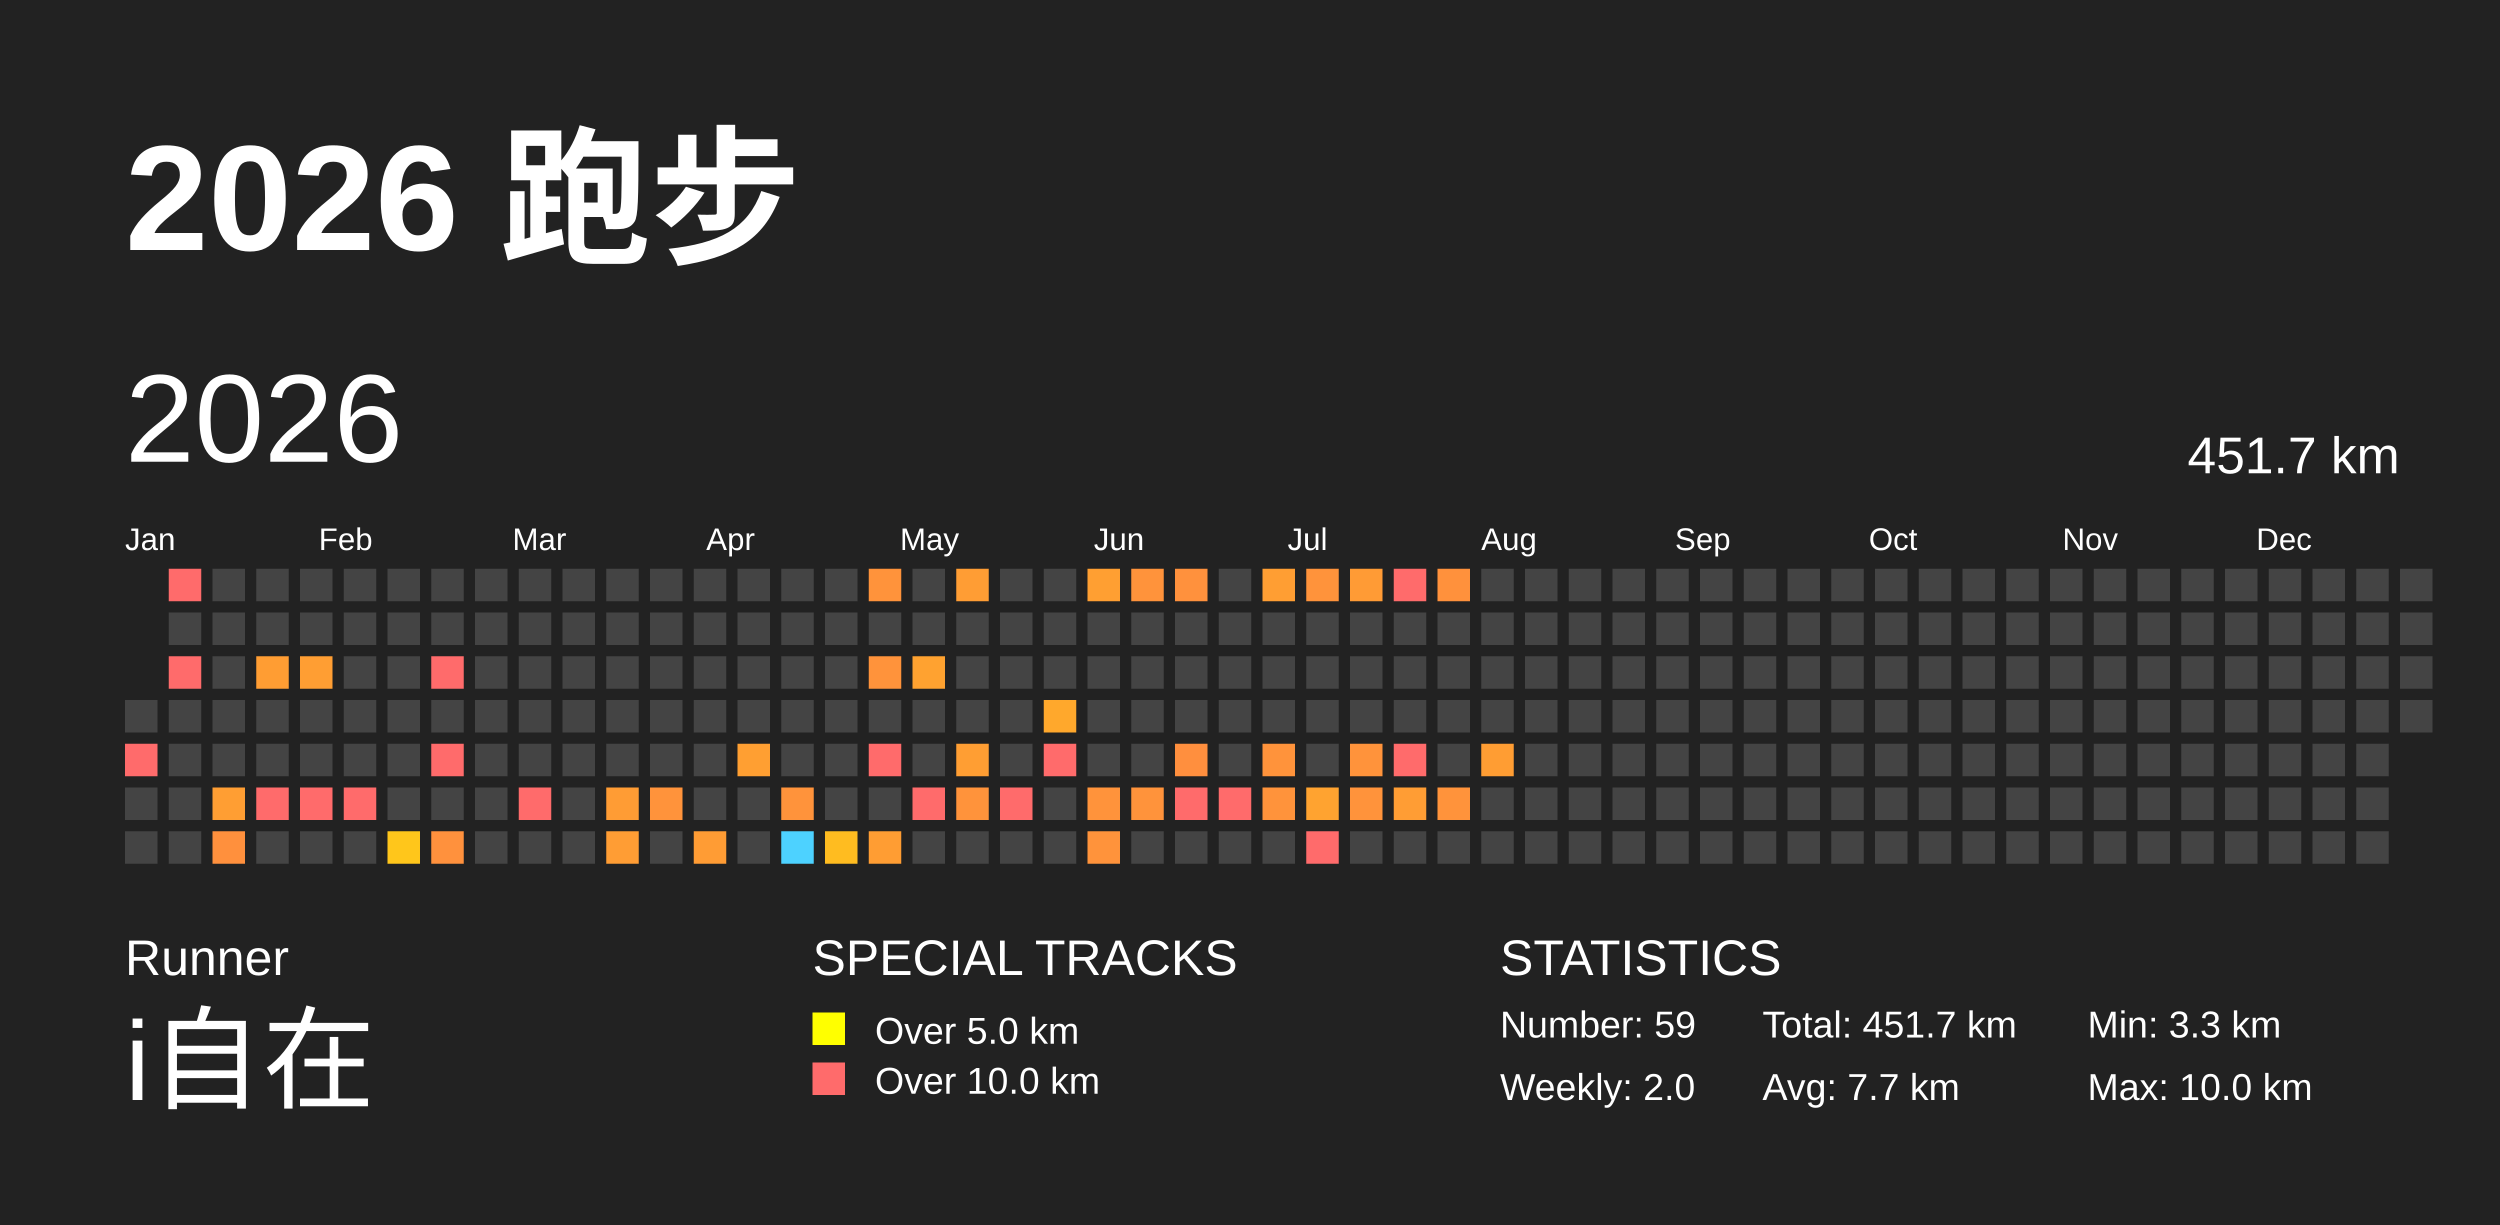
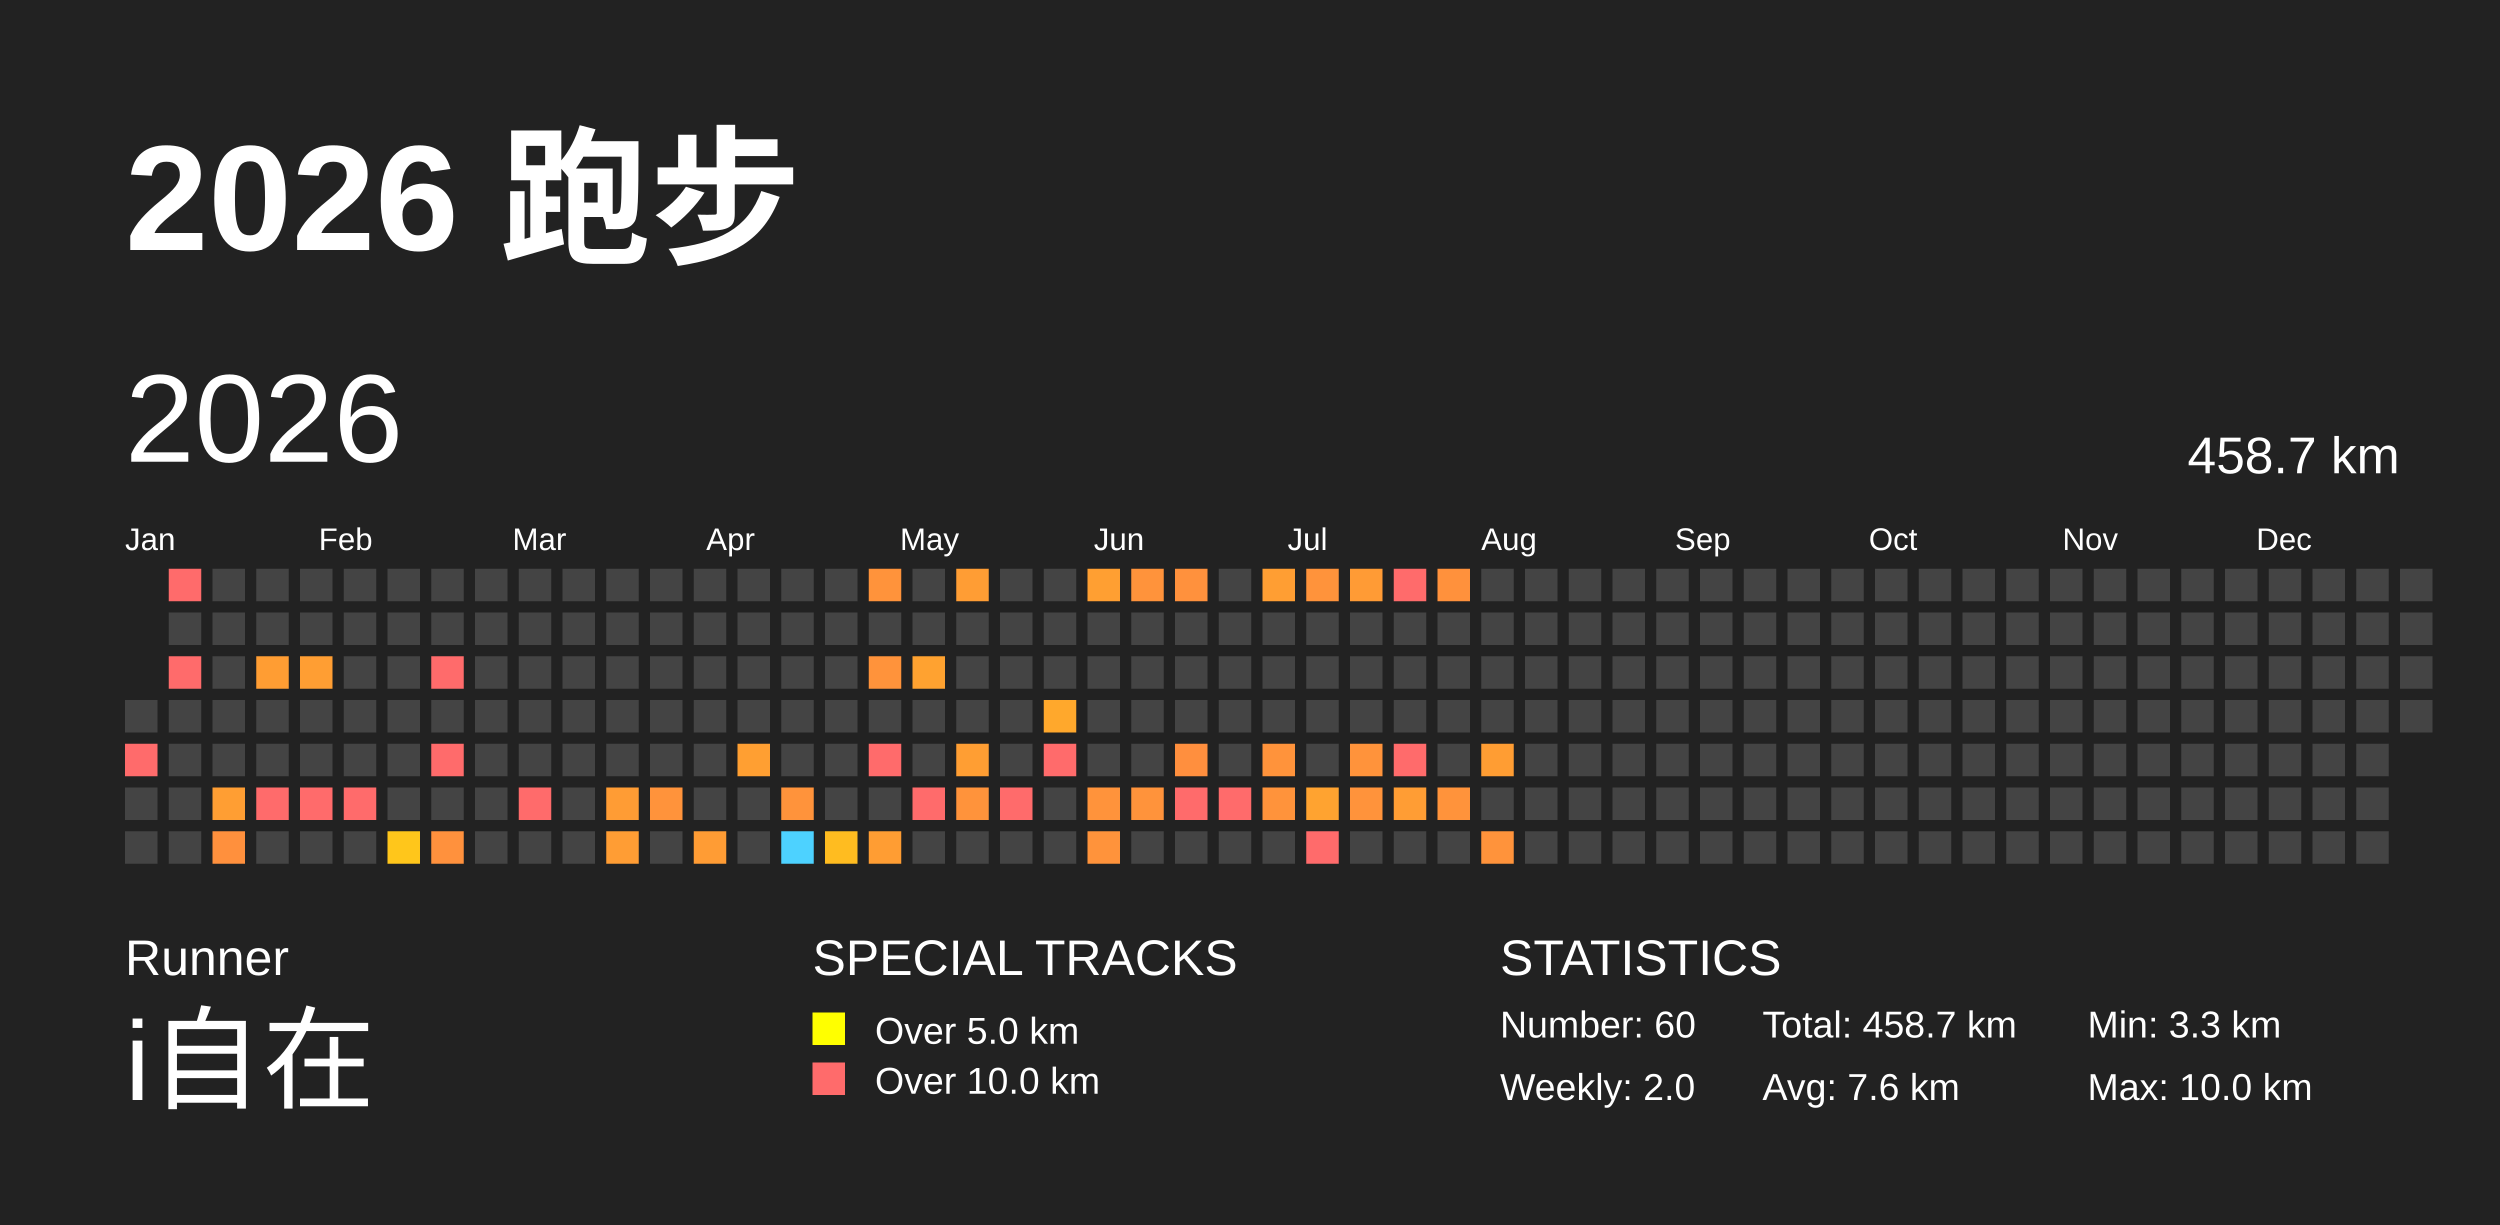
<svg xmlns="http://www.w3.org/2000/svg" baseProfile="full" height="98mm" version="1.1" viewBox="0,0,200,98" width="200mm">
  <defs />
  <rect fill="#222222" height="98" width="200" x="0" y="0" />
  <text fill="#FFFFFF" style="font-size:12px; font-family:Arial; font-weight:bold;" x="10" y="20">2026 跑步</text>
  <text fill="#FFFFFF" style="font-size:4px; font-family:Arial" x="10" y="78">Runner</text>
  <text fill="#FFFFFF" style="font-size:9px; font-family:Arial" x="10" y="88">i自在</text>
  <text fill="#FFFFFF" style="font-size:4px; font-family:Arial" x="65" y="78">SPECIAL TRACKS</text>
  <rect fill="#FFFF00" height="2.6" width="2.6" x="65" y="81" />
  <text fill="#FFFFFF" style="font-size:3px; font-family:Arial" x="70" y="83.5">Over 5.0 km</text>
  <rect fill="#FF6B6B" height="2.6" width="2.6" x="65" y="85" />
  <text fill="#FFFFFF" style="font-size:3px; font-family:Arial" x="70" y="87.5">Over 10.0 km</text>
  <text fill="#FFFFFF" style="font-size:4px; font-family:Arial" x="120" y="78">STATISTICS</text>
-   <text fill="#FFFFFF" style="font-size:3px; font-family:Arial" x="120" y="83">Number: 59</text>
+   <text fill="#FFFFFF" style="font-size:3px; font-family:Arial" x="120" y="83">Number: 60</text>
  <text fill="#FFFFFF" style="font-size:3px; font-family:Arial" x="120" y="88">Weekly: 2.0</text>
-   <text fill="#FFFFFF" style="font-size:3px; font-family:Arial" x="141" y="83">Total: 451.7 km</text>
-   <text fill="#FFFFFF" style="font-size:3px; font-family:Arial" x="141" y="88">Avg: 7.7 km</text>
+   <text fill="#FFFFFF" style="font-size:3px; font-family:Arial" x="141" y="83">Total: 458.7 km</text>
+   <text fill="#FFFFFF" style="font-size:3px; font-family:Arial" x="141" y="88">Avg: 7.6 km</text>
  <text fill="#FFFFFF" style="font-size:3px; font-family:Arial" x="167" y="83">Min: 3.3 km</text>
  <text fill="#FFFFFF" style="font-size:3px; font-family:Arial" x="167" y="88">Max: 10.0 km</text>
  <text dominant-baseline="hanging" fill="#FFFFFF" style="font-size:10.0px; font-family:Arial;" x="10" y="30">2026</text>
-   <text dominant-baseline="hanging" fill="#FFFFFF" style="font-size:4.125px; font-family:Arial;" x="175" y="35">451.7 km</text>
+   <text dominant-baseline="hanging" fill="#FFFFFF" style="font-size:4.125px; font-family:Arial;" x="175" y="35">458.7 km</text>
  <text fill="#FFFFFF" style="font-size:2.5px; font-family:Arial" x="10.0" y="44">Jan</text>
  <text fill="#FFFFFF" style="font-size:2.5px; font-family:Arial" x="25.5" y="44">Feb</text>
  <text fill="#FFFFFF" style="font-size:2.5px; font-family:Arial" x="41.0" y="44">Mar</text>
  <text fill="#FFFFFF" style="font-size:2.5px; font-family:Arial" x="56.5" y="44">Apr</text>
  <text fill="#FFFFFF" style="font-size:2.5px; font-family:Arial" x="72.0" y="44">May</text>
  <text fill="#FFFFFF" style="font-size:2.5px; font-family:Arial" x="87.5" y="44">Jun</text>
  <text fill="#FFFFFF" style="font-size:2.5px; font-family:Arial" x="103.0" y="44">Jul</text>
  <text fill="#FFFFFF" style="font-size:2.5px; font-family:Arial" x="118.5" y="44">Aug</text>
  <text fill="#FFFFFF" style="font-size:2.5px; font-family:Arial" x="134.0" y="44">Sep</text>
  <text fill="#FFFFFF" style="font-size:2.5px; font-family:Arial" x="149.5" y="44">Oct</text>
  <text fill="#FFFFFF" style="font-size:2.5px; font-family:Arial" x="165.0" y="44">Nov</text>
  <text fill="#FFFFFF" style="font-size:2.5px; font-family:Arial" x="180.5" y="44">Dec</text>
  <rect fill="#444444" height="2.6" width="2.6" x="10.0" y="56.0" />
  <rect fill="#FF6B6B" height="2.6" width="2.6" x="10.0" y="59.5" />
  <rect fill="#444444" height="2.6" width="2.6" x="10.0" y="63.0" />
  <rect fill="#444444" height="2.6" width="2.6" x="10.0" y="66.5" />
  <rect fill="#FF6B6B" height="2.6" width="2.6" x="13.5" y="45.5" />
  <rect fill="#444444" height="2.6" width="2.6" x="13.5" y="49.0" />
  <rect fill="#FF6B6B" height="2.6" width="2.6" x="13.5" y="52.5" />
  <rect fill="#444444" height="2.6" width="2.6" x="13.5" y="56.0" />
  <rect fill="#444444" height="2.6" width="2.6" x="13.5" y="59.5" />
  <rect fill="#444444" height="2.6" width="2.6" x="13.5" y="63.0" />
  <rect fill="#444444" height="2.6" width="2.6" x="13.5" y="66.5" />
  <rect fill="#444444" height="2.6" width="2.6" x="17.0" y="45.5" />
  <rect fill="#444444" height="2.6" width="2.6" x="17.0" y="49.0" />
  <rect fill="#444444" height="2.6" width="2.6" x="17.0" y="52.5" />
  <rect fill="#444444" height="2.6" width="2.6" x="17.0" y="56.0" />
  <rect fill="#444444" height="2.6" width="2.6" x="17.0" y="59.5" />
  <rect fill="#ff9e33" height="2.6" width="2.6" x="17.0" y="63.0" />
  <rect fill="#ff903d" height="2.6" width="2.6" x="17.0" y="66.5" />
  <rect fill="#444444" height="2.6" width="2.6" x="20.5" y="45.5" />
  <rect fill="#444444" height="2.6" width="2.6" x="20.5" y="49.0" />
  <rect fill="#ff9d33" height="2.6" width="2.6" x="20.5" y="52.5" />
  <rect fill="#444444" height="2.6" width="2.6" x="20.5" y="56.0" />
  <rect fill="#444444" height="2.6" width="2.6" x="20.5" y="59.5" />
  <rect fill="#FF6B6B" height="2.6" width="2.6" x="20.5" y="63.0" />
  <rect fill="#444444" height="2.6" width="2.6" x="20.5" y="66.5" />
  <rect fill="#444444" height="2.6" width="2.6" x="24.0" y="45.5" />
  <rect fill="#444444" height="2.6" width="2.6" x="24.0" y="49.0" />
  <rect fill="#ff9e33" height="2.6" width="2.6" x="24.0" y="52.5" />
  <rect fill="#444444" height="2.6" width="2.6" x="24.0" y="56.0" />
  <rect fill="#444444" height="2.6" width="2.6" x="24.0" y="59.5" />
  <rect fill="#FF6B6B" height="2.6" width="2.6" x="24.0" y="63.0" />
  <rect fill="#444444" height="2.6" width="2.6" x="24.0" y="66.5" />
  <rect fill="#444444" height="2.6" width="2.6" x="27.5" y="45.5" />
  <rect fill="#444444" height="2.6" width="2.6" x="27.5" y="49.0" />
  <rect fill="#444444" height="2.6" width="2.6" x="27.5" y="52.5" />
  <rect fill="#444444" height="2.6" width="2.6" x="27.5" y="56.0" />
  <rect fill="#444444" height="2.6" width="2.6" x="27.5" y="59.5" />
  <rect fill="#FF6B6B" height="2.6" width="2.6" x="27.5" y="63.0" />
  <rect fill="#444444" height="2.6" width="2.6" x="27.5" y="66.5" />
  <rect fill="#444444" height="2.6" width="2.6" x="31.0" y="45.5" />
  <rect fill="#444444" height="2.6" width="2.6" x="31.0" y="49.0" />
  <rect fill="#444444" height="2.6" width="2.6" x="31.0" y="52.5" />
  <rect fill="#444444" height="2.6" width="2.6" x="31.0" y="56.0" />
  <rect fill="#444444" height="2.6" width="2.6" x="31.0" y="59.5" />
  <rect fill="#444444" height="2.6" width="2.6" x="31.0" y="63.0" />
  <rect fill="#ffc61b" height="2.6" width="2.6" x="31.0" y="66.5" />
  <rect fill="#444444" height="2.6" width="2.6" x="34.5" y="45.5" />
  <rect fill="#444444" height="2.6" width="2.6" x="34.5" y="49.0" />
  <rect fill="#FF6B6B" height="2.6" width="2.6" x="34.5" y="52.5" />
  <rect fill="#444444" height="2.6" width="2.6" x="34.5" y="56.0" />
  <rect fill="#FF6B6B" height="2.6" width="2.6" x="34.5" y="59.5" />
  <rect fill="#444444" height="2.6" width="2.6" x="34.5" y="63.0" />
  <rect fill="#ff913d" height="2.6" width="2.6" x="34.5" y="66.5" />
  <rect fill="#444444" height="2.6" width="2.6" x="38.0" y="45.5" />
  <rect fill="#444444" height="2.6" width="2.6" x="38.0" y="49.0" />
  <rect fill="#444444" height="2.6" width="2.6" x="38.0" y="52.5" />
  <rect fill="#444444" height="2.6" width="2.6" x="38.0" y="56.0" />
  <rect fill="#444444" height="2.6" width="2.6" x="38.0" y="59.5" />
  <rect fill="#444444" height="2.6" width="2.6" x="38.0" y="63.0" />
  <rect fill="#444444" height="2.6" width="2.6" x="38.0" y="66.5" />
  <rect fill="#444444" height="2.6" width="2.6" x="41.5" y="45.5" />
  <rect fill="#444444" height="2.6" width="2.6" x="41.5" y="49.0" />
  <rect fill="#444444" height="2.6" width="2.6" x="41.5" y="52.5" />
  <rect fill="#444444" height="2.6" width="2.6" x="41.5" y="56.0" />
  <rect fill="#444444" height="2.6" width="2.6" x="41.5" y="59.5" />
  <rect fill="#FF6B6B" height="2.6" width="2.6" x="41.5" y="63.0" />
  <rect fill="#444444" height="2.6" width="2.6" x="41.5" y="66.5" />
  <rect fill="#444444" height="2.6" width="2.6" x="45.0" y="45.5" />
  <rect fill="#444444" height="2.6" width="2.6" x="45.0" y="49.0" />
  <rect fill="#444444" height="2.6" width="2.6" x="45.0" y="52.5" />
  <rect fill="#444444" height="2.6" width="2.6" x="45.0" y="56.0" />
  <rect fill="#444444" height="2.6" width="2.6" x="45.0" y="59.5" />
  <rect fill="#444444" height="2.6" width="2.6" x="45.0" y="63.0" />
  <rect fill="#444444" height="2.6" width="2.6" x="45.0" y="66.5" />
  <rect fill="#444444" height="2.6" width="2.6" x="48.5" y="45.5" />
  <rect fill="#444444" height="2.6" width="2.6" x="48.5" y="49.0" />
  <rect fill="#444444" height="2.6" width="2.6" x="48.5" y="52.5" />
  <rect fill="#444444" height="2.6" width="2.6" x="48.5" y="56.0" />
  <rect fill="#444444" height="2.6" width="2.6" x="48.5" y="59.5" />
  <rect fill="#ff9c34" height="2.6" width="2.6" x="48.5" y="63.0" />
  <rect fill="#ff9d34" height="2.6" width="2.6" x="48.5" y="66.5" />
  <rect fill="#444444" height="2.6" width="2.6" x="52.0" y="45.5" />
  <rect fill="#444444" height="2.6" width="2.6" x="52.0" y="49.0" />
  <rect fill="#444444" height="2.6" width="2.6" x="52.0" y="52.5" />
  <rect fill="#444444" height="2.6" width="2.6" x="52.0" y="56.0" />
  <rect fill="#444444" height="2.6" width="2.6" x="52.0" y="59.5" />
  <rect fill="#ff933b" height="2.6" width="2.6" x="52.0" y="63.0" />
  <rect fill="#444444" height="2.6" width="2.6" x="52.0" y="66.5" />
  <rect fill="#444444" height="2.6" width="2.6" x="55.5" y="45.5" />
  <rect fill="#444444" height="2.6" width="2.6" x="55.5" y="49.0" />
  <rect fill="#444444" height="2.6" width="2.6" x="55.5" y="52.5" />
  <rect fill="#444444" height="2.6" width="2.6" x="55.5" y="56.0" />
  <rect fill="#444444" height="2.6" width="2.6" x="55.5" y="59.5" />
  <rect fill="#444444" height="2.6" width="2.6" x="55.5" y="63.0" />
  <rect fill="#ff9c34" height="2.6" width="2.6" x="55.5" y="66.5" />
  <rect fill="#444444" height="2.6" width="2.6" x="59.0" y="45.5" />
  <rect fill="#444444" height="2.6" width="2.6" x="59.0" y="49.0" />
  <rect fill="#444444" height="2.6" width="2.6" x="59.0" y="52.5" />
  <rect fill="#444444" height="2.6" width="2.6" x="59.0" y="56.0" />
  <rect fill="#ff9f32" height="2.6" width="2.6" x="59.0" y="59.5" />
  <rect fill="#444444" height="2.6" width="2.6" x="59.0" y="63.0" />
  <rect fill="#444444" height="2.6" width="2.6" x="59.0" y="66.5" />
  <rect fill="#444444" height="2.6" width="2.6" x="62.5" y="45.5" />
  <rect fill="#444444" height="2.6" width="2.6" x="62.5" y="49.0" />
  <rect fill="#444444" height="2.6" width="2.6" x="62.5" y="52.5" />
  <rect fill="#444444" height="2.6" width="2.6" x="62.5" y="56.0" />
  <rect fill="#444444" height="2.6" width="2.6" x="62.5" y="59.5" />
  <rect fill="#ff933b" height="2.6" width="2.6" x="62.5" y="63.0" />
  <rect fill="#4dd2ff" height="2.6" width="2.6" x="62.5" y="66.5" />
  <rect fill="#444444" height="2.6" width="2.6" x="66.0" y="45.5" />
  <rect fill="#444444" height="2.6" width="2.6" x="66.0" y="49.0" />
  <rect fill="#444444" height="2.6" width="2.6" x="66.0" y="52.5" />
  <rect fill="#444444" height="2.6" width="2.6" x="66.0" y="56.0" />
  <rect fill="#444444" height="2.6" width="2.6" x="66.0" y="59.5" />
  <rect fill="#444444" height="2.6" width="2.6" x="66.0" y="63.0" />
  <rect fill="#ffbc20" height="2.6" width="2.6" x="66.0" y="66.5" />
  <rect fill="#ff933b" height="2.6" width="2.6" x="69.5" y="45.5" />
  <rect fill="#444444" height="2.6" width="2.6" x="69.5" y="49.0" />
  <rect fill="#ff933b" height="2.6" width="2.6" x="69.5" y="52.5" />
  <rect fill="#444444" height="2.6" width="2.6" x="69.5" y="56.0" />
  <rect fill="#FF6B6B" height="2.6" width="2.6" x="69.5" y="59.5" />
  <rect fill="#444444" height="2.6" width="2.6" x="69.5" y="63.0" />
  <rect fill="#ff9d33" height="2.6" width="2.6" x="69.5" y="66.5" />
  <rect fill="#444444" height="2.6" width="2.6" x="73.0" y="45.5" />
  <rect fill="#444444" height="2.6" width="2.6" x="73.0" y="49.0" />
  <rect fill="#ffa230" height="2.6" width="2.6" x="73.0" y="52.5" />
  <rect fill="#444444" height="2.6" width="2.6" x="73.0" y="56.0" />
  <rect fill="#444444" height="2.6" width="2.6" x="73.0" y="59.5" />
  <rect fill="#FF6B6B" height="2.6" width="2.6" x="73.0" y="63.0" />
  <rect fill="#444444" height="2.6" width="2.6" x="73.0" y="66.5" />
  <rect fill="#ff9d34" height="2.6" width="2.6" x="76.5" y="45.5" />
  <rect fill="#444444" height="2.6" width="2.6" x="76.5" y="49.0" />
  <rect fill="#444444" height="2.6" width="2.6" x="76.5" y="52.5" />
  <rect fill="#444444" height="2.6" width="2.6" x="76.5" y="56.0" />
  <rect fill="#ff9e33" height="2.6" width="2.6" x="76.5" y="59.5" />
  <rect fill="#ff933b" height="2.6" width="2.6" x="76.5" y="63.0" />
  <rect fill="#444444" height="2.6" width="2.6" x="76.5" y="66.5" />
  <rect fill="#444444" height="2.6" width="2.6" x="80.0" y="45.5" />
  <rect fill="#444444" height="2.6" width="2.6" x="80.0" y="49.0" />
  <rect fill="#444444" height="2.6" width="2.6" x="80.0" y="52.5" />
  <rect fill="#444444" height="2.6" width="2.6" x="80.0" y="56.0" />
  <rect fill="#444444" height="2.6" width="2.6" x="80.0" y="59.5" />
  <rect fill="#FF6B6B" height="2.6" width="2.6" x="80.0" y="63.0" />
  <rect fill="#444444" height="2.6" width="2.6" x="80.0" y="66.5" />
  <rect fill="#444444" height="2.6" width="2.6" x="83.5" y="45.5" />
  <rect fill="#444444" height="2.6" width="2.6" x="83.5" y="49.0" />
  <rect fill="#444444" height="2.6" width="2.6" x="83.5" y="52.5" />
  <rect fill="#ffa82c" height="2.6" width="2.6" x="83.5" y="56.0" />
  <rect fill="#FF6B6B" height="2.6" width="2.6" x="83.5" y="59.5" />
  <rect fill="#444444" height="2.6" width="2.6" x="83.5" y="63.0" />
  <rect fill="#444444" height="2.6" width="2.6" x="83.5" y="66.5" />
  <rect fill="#ff9f32" height="2.6" width="2.6" x="87.0" y="45.5" />
  <rect fill="#444444" height="2.6" width="2.6" x="87.0" y="49.0" />
  <rect fill="#444444" height="2.6" width="2.6" x="87.0" y="52.5" />
  <rect fill="#444444" height="2.6" width="2.6" x="87.0" y="56.0" />
  <rect fill="#444444" height="2.6" width="2.6" x="87.0" y="59.5" />
  <rect fill="#ff933b" height="2.6" width="2.6" x="87.0" y="63.0" />
  <rect fill="#ff933b" height="2.6" width="2.6" x="87.0" y="66.5" />
  <rect fill="#ff933b" height="2.6" width="2.6" x="90.5" y="45.5" />
  <rect fill="#444444" height="2.6" width="2.6" x="90.5" y="49.0" />
  <rect fill="#444444" height="2.6" width="2.6" x="90.5" y="52.5" />
  <rect fill="#444444" height="2.6" width="2.6" x="90.5" y="56.0" />
  <rect fill="#444444" height="2.6" width="2.6" x="90.5" y="59.5" />
  <rect fill="#ff933b" height="2.6" width="2.6" x="90.5" y="63.0" />
  <rect fill="#444444" height="2.6" width="2.6" x="90.5" y="66.5" />
  <rect fill="#ff913d" height="2.6" width="2.6" x="94.0" y="45.5" />
  <rect fill="#444444" height="2.6" width="2.6" x="94.0" y="49.0" />
  <rect fill="#444444" height="2.6" width="2.6" x="94.0" y="52.5" />
  <rect fill="#444444" height="2.6" width="2.6" x="94.0" y="56.0" />
  <rect fill="#ff8f3e" height="2.6" width="2.6" x="94.0" y="59.5" />
  <rect fill="#FF6B6B" height="2.6" width="2.6" x="94.0" y="63.0" />
  <rect fill="#444444" height="2.6" width="2.6" x="94.0" y="66.5" />
  <rect fill="#444444" height="2.6" width="2.6" x="97.5" y="45.5" />
  <rect fill="#444444" height="2.6" width="2.6" x="97.5" y="49.0" />
  <rect fill="#444444" height="2.6" width="2.6" x="97.5" y="52.5" />
  <rect fill="#444444" height="2.6" width="2.6" x="97.5" y="56.0" />
  <rect fill="#444444" height="2.6" width="2.6" x="97.5" y="59.5" />
  <rect fill="#FF6B6B" height="2.6" width="2.6" x="97.5" y="63.0" />
  <rect fill="#444444" height="2.6" width="2.6" x="97.5" y="66.5" />
  <rect fill="#ff9e33" height="2.6" width="2.6" x="101.0" y="45.5" />
  <rect fill="#444444" height="2.6" width="2.6" x="101.0" y="49.0" />
  <rect fill="#444444" height="2.6" width="2.6" x="101.0" y="52.5" />
  <rect fill="#444444" height="2.6" width="2.6" x="101.0" y="56.0" />
  <rect fill="#ff933b" height="2.6" width="2.6" x="101.0" y="59.5" />
  <rect fill="#ff933b" height="2.6" width="2.6" x="101.0" y="63.0" />
  <rect fill="#444444" height="2.6" width="2.6" x="101.0" y="66.5" />
  <rect fill="#ff933b" height="2.6" width="2.6" x="104.5" y="45.5" />
  <rect fill="#444444" height="2.6" width="2.6" x="104.5" y="49.0" />
  <rect fill="#444444" height="2.6" width="2.6" x="104.5" y="52.5" />
  <rect fill="#444444" height="2.6" width="2.6" x="104.5" y="56.0" />
  <rect fill="#444444" height="2.6" width="2.6" x="104.5" y="59.5" />
  <rect fill="#ffa330" height="2.6" width="2.6" x="104.5" y="63.0" />
  <rect fill="#FF6B6B" height="2.6" width="2.6" x="104.5" y="66.5" />
  <rect fill="#ff9b35" height="2.6" width="2.6" x="108.0" y="45.5" />
  <rect fill="#444444" height="2.6" width="2.6" x="108.0" y="49.0" />
  <rect fill="#444444" height="2.6" width="2.6" x="108.0" y="52.5" />
  <rect fill="#444444" height="2.6" width="2.6" x="108.0" y="56.0" />
  <rect fill="#ff933b" height="2.6" width="2.6" x="108.0" y="59.5" />
  <rect fill="#ff933b" height="2.6" width="2.6" x="108.0" y="63.0" />
  <rect fill="#444444" height="2.6" width="2.6" x="108.0" y="66.5" />
  <rect fill="#FF6B6B" height="2.6" width="2.6" x="111.5" y="45.5" />
  <rect fill="#444444" height="2.6" width="2.6" x="111.5" y="49.0" />
  <rect fill="#444444" height="2.6" width="2.6" x="111.5" y="52.5" />
  <rect fill="#444444" height="2.6" width="2.6" x="111.5" y="56.0" />
  <rect fill="#FF6B6B" height="2.6" width="2.6" x="111.5" y="59.5" />
  <rect fill="#ff9d34" height="2.6" width="2.6" x="111.5" y="63.0" />
  <rect fill="#444444" height="2.6" width="2.6" x="111.5" y="66.5" />
  <rect fill="#ff913c" height="2.6" width="2.6" x="115.0" y="45.5" />
  <rect fill="#444444" height="2.6" width="2.6" x="115.0" y="49.0" />
  <rect fill="#444444" height="2.6" width="2.6" x="115.0" y="52.5" />
  <rect fill="#444444" height="2.6" width="2.6" x="115.0" y="56.0" />
  <rect fill="#444444" height="2.6" width="2.6" x="115.0" y="59.5" />
  <rect fill="#ff933b" height="2.6" width="2.6" x="115.0" y="63.0" />
  <rect fill="#444444" height="2.6" width="2.6" x="115.0" y="66.5" />
  <rect fill="#444444" height="2.6" width="2.6" x="118.5" y="45.5" />
  <rect fill="#444444" height="2.6" width="2.6" x="118.5" y="49.0" />
  <rect fill="#444444" height="2.6" width="2.6" x="118.5" y="52.5" />
  <rect fill="#444444" height="2.6" width="2.6" x="118.5" y="56.0" />
  <rect fill="#ff9d33" height="2.6" width="2.6" x="118.5" y="59.5" />
  <rect fill="#444444" height="2.6" width="2.6" x="118.5" y="63.0" />
-   <rect fill="#444444" height="2.6" width="2.6" x="118.5" y="66.5" />
+   <rect fill="#ff933b" height="2.6" width="2.6" x="118.5" y="66.5" />
  <rect fill="#444444" height="2.6" width="2.6" x="122.0" y="45.5" />
  <rect fill="#444444" height="2.6" width="2.6" x="122.0" y="49.0" />
  <rect fill="#444444" height="2.6" width="2.6" x="122.0" y="52.5" />
  <rect fill="#444444" height="2.6" width="2.6" x="122.0" y="56.0" />
  <rect fill="#444444" height="2.6" width="2.6" x="122.0" y="59.5" />
  <rect fill="#444444" height="2.6" width="2.6" x="122.0" y="63.0" />
  <rect fill="#444444" height="2.6" width="2.6" x="122.0" y="66.5" />
  <rect fill="#444444" height="2.6" width="2.6" x="125.5" y="45.5" />
  <rect fill="#444444" height="2.6" width="2.6" x="125.5" y="49.0" />
  <rect fill="#444444" height="2.6" width="2.6" x="125.5" y="52.5" />
  <rect fill="#444444" height="2.6" width="2.6" x="125.5" y="56.0" />
  <rect fill="#444444" height="2.6" width="2.6" x="125.5" y="59.5" />
  <rect fill="#444444" height="2.6" width="2.6" x="125.5" y="63.0" />
  <rect fill="#444444" height="2.6" width="2.6" x="125.5" y="66.5" />
  <rect fill="#444444" height="2.6" width="2.6" x="129.0" y="45.5" />
  <rect fill="#444444" height="2.6" width="2.6" x="129.0" y="49.0" />
  <rect fill="#444444" height="2.6" width="2.6" x="129.0" y="52.5" />
  <rect fill="#444444" height="2.6" width="2.6" x="129.0" y="56.0" />
  <rect fill="#444444" height="2.6" width="2.6" x="129.0" y="59.5" />
  <rect fill="#444444" height="2.6" width="2.6" x="129.0" y="63.0" />
  <rect fill="#444444" height="2.6" width="2.6" x="129.0" y="66.5" />
  <rect fill="#444444" height="2.6" width="2.6" x="132.5" y="45.5" />
  <rect fill="#444444" height="2.6" width="2.6" x="132.5" y="49.0" />
  <rect fill="#444444" height="2.6" width="2.6" x="132.5" y="52.5" />
  <rect fill="#444444" height="2.6" width="2.6" x="132.5" y="56.0" />
  <rect fill="#444444" height="2.6" width="2.6" x="132.5" y="59.5" />
  <rect fill="#444444" height="2.6" width="2.6" x="132.5" y="63.0" />
  <rect fill="#444444" height="2.6" width="2.6" x="132.5" y="66.5" />
  <rect fill="#444444" height="2.6" width="2.6" x="136.0" y="45.5" />
  <rect fill="#444444" height="2.6" width="2.6" x="136.0" y="49.0" />
  <rect fill="#444444" height="2.6" width="2.6" x="136.0" y="52.5" />
  <rect fill="#444444" height="2.6" width="2.6" x="136.0" y="56.0" />
  <rect fill="#444444" height="2.6" width="2.6" x="136.0" y="59.5" />
  <rect fill="#444444" height="2.6" width="2.6" x="136.0" y="63.0" />
  <rect fill="#444444" height="2.6" width="2.6" x="136.0" y="66.5" />
  <rect fill="#444444" height="2.6" width="2.6" x="139.5" y="45.5" />
  <rect fill="#444444" height="2.6" width="2.6" x="139.5" y="49.0" />
  <rect fill="#444444" height="2.6" width="2.6" x="139.5" y="52.5" />
  <rect fill="#444444" height="2.6" width="2.6" x="139.5" y="56.0" />
  <rect fill="#444444" height="2.6" width="2.6" x="139.5" y="59.5" />
  <rect fill="#444444" height="2.6" width="2.6" x="139.5" y="63.0" />
  <rect fill="#444444" height="2.6" width="2.6" x="139.5" y="66.5" />
  <rect fill="#444444" height="2.6" width="2.6" x="143.0" y="45.5" />
  <rect fill="#444444" height="2.6" width="2.6" x="143.0" y="49.0" />
  <rect fill="#444444" height="2.6" width="2.6" x="143.0" y="52.5" />
  <rect fill="#444444" height="2.6" width="2.6" x="143.0" y="56.0" />
  <rect fill="#444444" height="2.6" width="2.6" x="143.0" y="59.5" />
  <rect fill="#444444" height="2.6" width="2.6" x="143.0" y="63.0" />
  <rect fill="#444444" height="2.6" width="2.6" x="143.0" y="66.5" />
  <rect fill="#444444" height="2.6" width="2.6" x="146.5" y="45.5" />
  <rect fill="#444444" height="2.6" width="2.6" x="146.5" y="49.0" />
  <rect fill="#444444" height="2.6" width="2.6" x="146.5" y="52.5" />
  <rect fill="#444444" height="2.6" width="2.6" x="146.5" y="56.0" />
  <rect fill="#444444" height="2.6" width="2.6" x="146.5" y="59.5" />
  <rect fill="#444444" height="2.6" width="2.6" x="146.5" y="63.0" />
  <rect fill="#444444" height="2.6" width="2.6" x="146.5" y="66.5" />
  <rect fill="#444444" height="2.6" width="2.6" x="150.0" y="45.5" />
  <rect fill="#444444" height="2.6" width="2.6" x="150.0" y="49.0" />
  <rect fill="#444444" height="2.6" width="2.6" x="150.0" y="52.5" />
  <rect fill="#444444" height="2.6" width="2.6" x="150.0" y="56.0" />
  <rect fill="#444444" height="2.6" width="2.6" x="150.0" y="59.5" />
  <rect fill="#444444" height="2.6" width="2.6" x="150.0" y="63.0" />
  <rect fill="#444444" height="2.6" width="2.6" x="150.0" y="66.5" />
  <rect fill="#444444" height="2.6" width="2.6" x="153.5" y="45.5" />
  <rect fill="#444444" height="2.6" width="2.6" x="153.5" y="49.0" />
  <rect fill="#444444" height="2.6" width="2.6" x="153.5" y="52.5" />
  <rect fill="#444444" height="2.6" width="2.6" x="153.5" y="56.0" />
  <rect fill="#444444" height="2.6" width="2.6" x="153.5" y="59.5" />
  <rect fill="#444444" height="2.6" width="2.6" x="153.5" y="63.0" />
  <rect fill="#444444" height="2.6" width="2.6" x="153.5" y="66.5" />
  <rect fill="#444444" height="2.6" width="2.6" x="157.0" y="45.5" />
  <rect fill="#444444" height="2.6" width="2.6" x="157.0" y="49.0" />
  <rect fill="#444444" height="2.6" width="2.6" x="157.0" y="52.5" />
  <rect fill="#444444" height="2.6" width="2.6" x="157.0" y="56.0" />
  <rect fill="#444444" height="2.6" width="2.6" x="157.0" y="59.5" />
  <rect fill="#444444" height="2.6" width="2.6" x="157.0" y="63.0" />
  <rect fill="#444444" height="2.6" width="2.6" x="157.0" y="66.5" />
  <rect fill="#444444" height="2.6" width="2.6" x="160.5" y="45.5" />
  <rect fill="#444444" height="2.6" width="2.6" x="160.5" y="49.0" />
  <rect fill="#444444" height="2.6" width="2.6" x="160.5" y="52.5" />
  <rect fill="#444444" height="2.6" width="2.6" x="160.5" y="56.0" />
  <rect fill="#444444" height="2.6" width="2.6" x="160.5" y="59.5" />
  <rect fill="#444444" height="2.6" width="2.6" x="160.5" y="63.0" />
  <rect fill="#444444" height="2.6" width="2.6" x="160.5" y="66.5" />
  <rect fill="#444444" height="2.6" width="2.6" x="164.0" y="45.5" />
  <rect fill="#444444" height="2.6" width="2.6" x="164.0" y="49.0" />
  <rect fill="#444444" height="2.6" width="2.6" x="164.0" y="52.5" />
  <rect fill="#444444" height="2.6" width="2.6" x="164.0" y="56.0" />
  <rect fill="#444444" height="2.6" width="2.6" x="164.0" y="59.5" />
  <rect fill="#444444" height="2.6" width="2.6" x="164.0" y="63.0" />
  <rect fill="#444444" height="2.6" width="2.6" x="164.0" y="66.5" />
  <rect fill="#444444" height="2.6" width="2.6" x="167.5" y="45.5" />
  <rect fill="#444444" height="2.6" width="2.6" x="167.5" y="49.0" />
  <rect fill="#444444" height="2.6" width="2.6" x="167.5" y="52.5" />
  <rect fill="#444444" height="2.6" width="2.6" x="167.5" y="56.0" />
  <rect fill="#444444" height="2.6" width="2.6" x="167.5" y="59.5" />
  <rect fill="#444444" height="2.6" width="2.6" x="167.5" y="63.0" />
  <rect fill="#444444" height="2.6" width="2.6" x="167.5" y="66.5" />
  <rect fill="#444444" height="2.6" width="2.6" x="171.0" y="45.5" />
  <rect fill="#444444" height="2.6" width="2.6" x="171.0" y="49.0" />
  <rect fill="#444444" height="2.6" width="2.6" x="171.0" y="52.5" />
  <rect fill="#444444" height="2.6" width="2.6" x="171.0" y="56.0" />
  <rect fill="#444444" height="2.6" width="2.6" x="171.0" y="59.5" />
  <rect fill="#444444" height="2.6" width="2.6" x="171.0" y="63.0" />
  <rect fill="#444444" height="2.6" width="2.6" x="171.0" y="66.5" />
  <rect fill="#444444" height="2.6" width="2.6" x="174.5" y="45.5" />
  <rect fill="#444444" height="2.6" width="2.6" x="174.5" y="49.0" />
  <rect fill="#444444" height="2.6" width="2.6" x="174.5" y="52.5" />
  <rect fill="#444444" height="2.6" width="2.6" x="174.5" y="56.0" />
  <rect fill="#444444" height="2.6" width="2.6" x="174.5" y="59.5" />
  <rect fill="#444444" height="2.6" width="2.6" x="174.5" y="63.0" />
  <rect fill="#444444" height="2.6" width="2.6" x="174.5" y="66.5" />
  <rect fill="#444444" height="2.6" width="2.6" x="178.0" y="45.5" />
  <rect fill="#444444" height="2.6" width="2.6" x="178.0" y="49.0" />
  <rect fill="#444444" height="2.6" width="2.6" x="178.0" y="52.5" />
  <rect fill="#444444" height="2.6" width="2.6" x="178.0" y="56.0" />
  <rect fill="#444444" height="2.6" width="2.6" x="178.0" y="59.5" />
  <rect fill="#444444" height="2.6" width="2.6" x="178.0" y="63.0" />
  <rect fill="#444444" height="2.6" width="2.6" x="178.0" y="66.5" />
  <rect fill="#444444" height="2.6" width="2.6" x="181.5" y="45.5" />
  <rect fill="#444444" height="2.6" width="2.6" x="181.5" y="49.0" />
  <rect fill="#444444" height="2.6" width="2.6" x="181.5" y="52.5" />
  <rect fill="#444444" height="2.6" width="2.6" x="181.5" y="56.0" />
  <rect fill="#444444" height="2.6" width="2.6" x="181.5" y="59.5" />
  <rect fill="#444444" height="2.6" width="2.6" x="181.5" y="63.0" />
  <rect fill="#444444" height="2.6" width="2.6" x="181.5" y="66.5" />
  <rect fill="#444444" height="2.6" width="2.6" x="185.0" y="45.5" />
  <rect fill="#444444" height="2.6" width="2.6" x="185.0" y="49.0" />
  <rect fill="#444444" height="2.6" width="2.6" x="185.0" y="52.5" />
  <rect fill="#444444" height="2.6" width="2.6" x="185.0" y="56.0" />
  <rect fill="#444444" height="2.6" width="2.6" x="185.0" y="59.5" />
  <rect fill="#444444" height="2.6" width="2.6" x="185.0" y="63.0" />
  <rect fill="#444444" height="2.6" width="2.6" x="185.0" y="66.5" />
  <rect fill="#444444" height="2.6" width="2.6" x="188.5" y="45.5" />
  <rect fill="#444444" height="2.6" width="2.6" x="188.5" y="49.0" />
  <rect fill="#444444" height="2.6" width="2.6" x="188.5" y="52.5" />
  <rect fill="#444444" height="2.6" width="2.6" x="188.5" y="56.0" />
  <rect fill="#444444" height="2.6" width="2.6" x="188.5" y="59.5" />
  <rect fill="#444444" height="2.6" width="2.6" x="188.5" y="63.0" />
  <rect fill="#444444" height="2.6" width="2.6" x="188.5" y="66.5" />
  <rect fill="#444444" height="2.6" width="2.6" x="192.0" y="45.5" />
  <rect fill="#444444" height="2.6" width="2.6" x="192.0" y="49.0" />
  <rect fill="#444444" height="2.6" width="2.6" x="192.0" y="52.5" />
  <rect fill="#444444" height="2.6" width="2.6" x="192.0" y="56.0" />
</svg>
